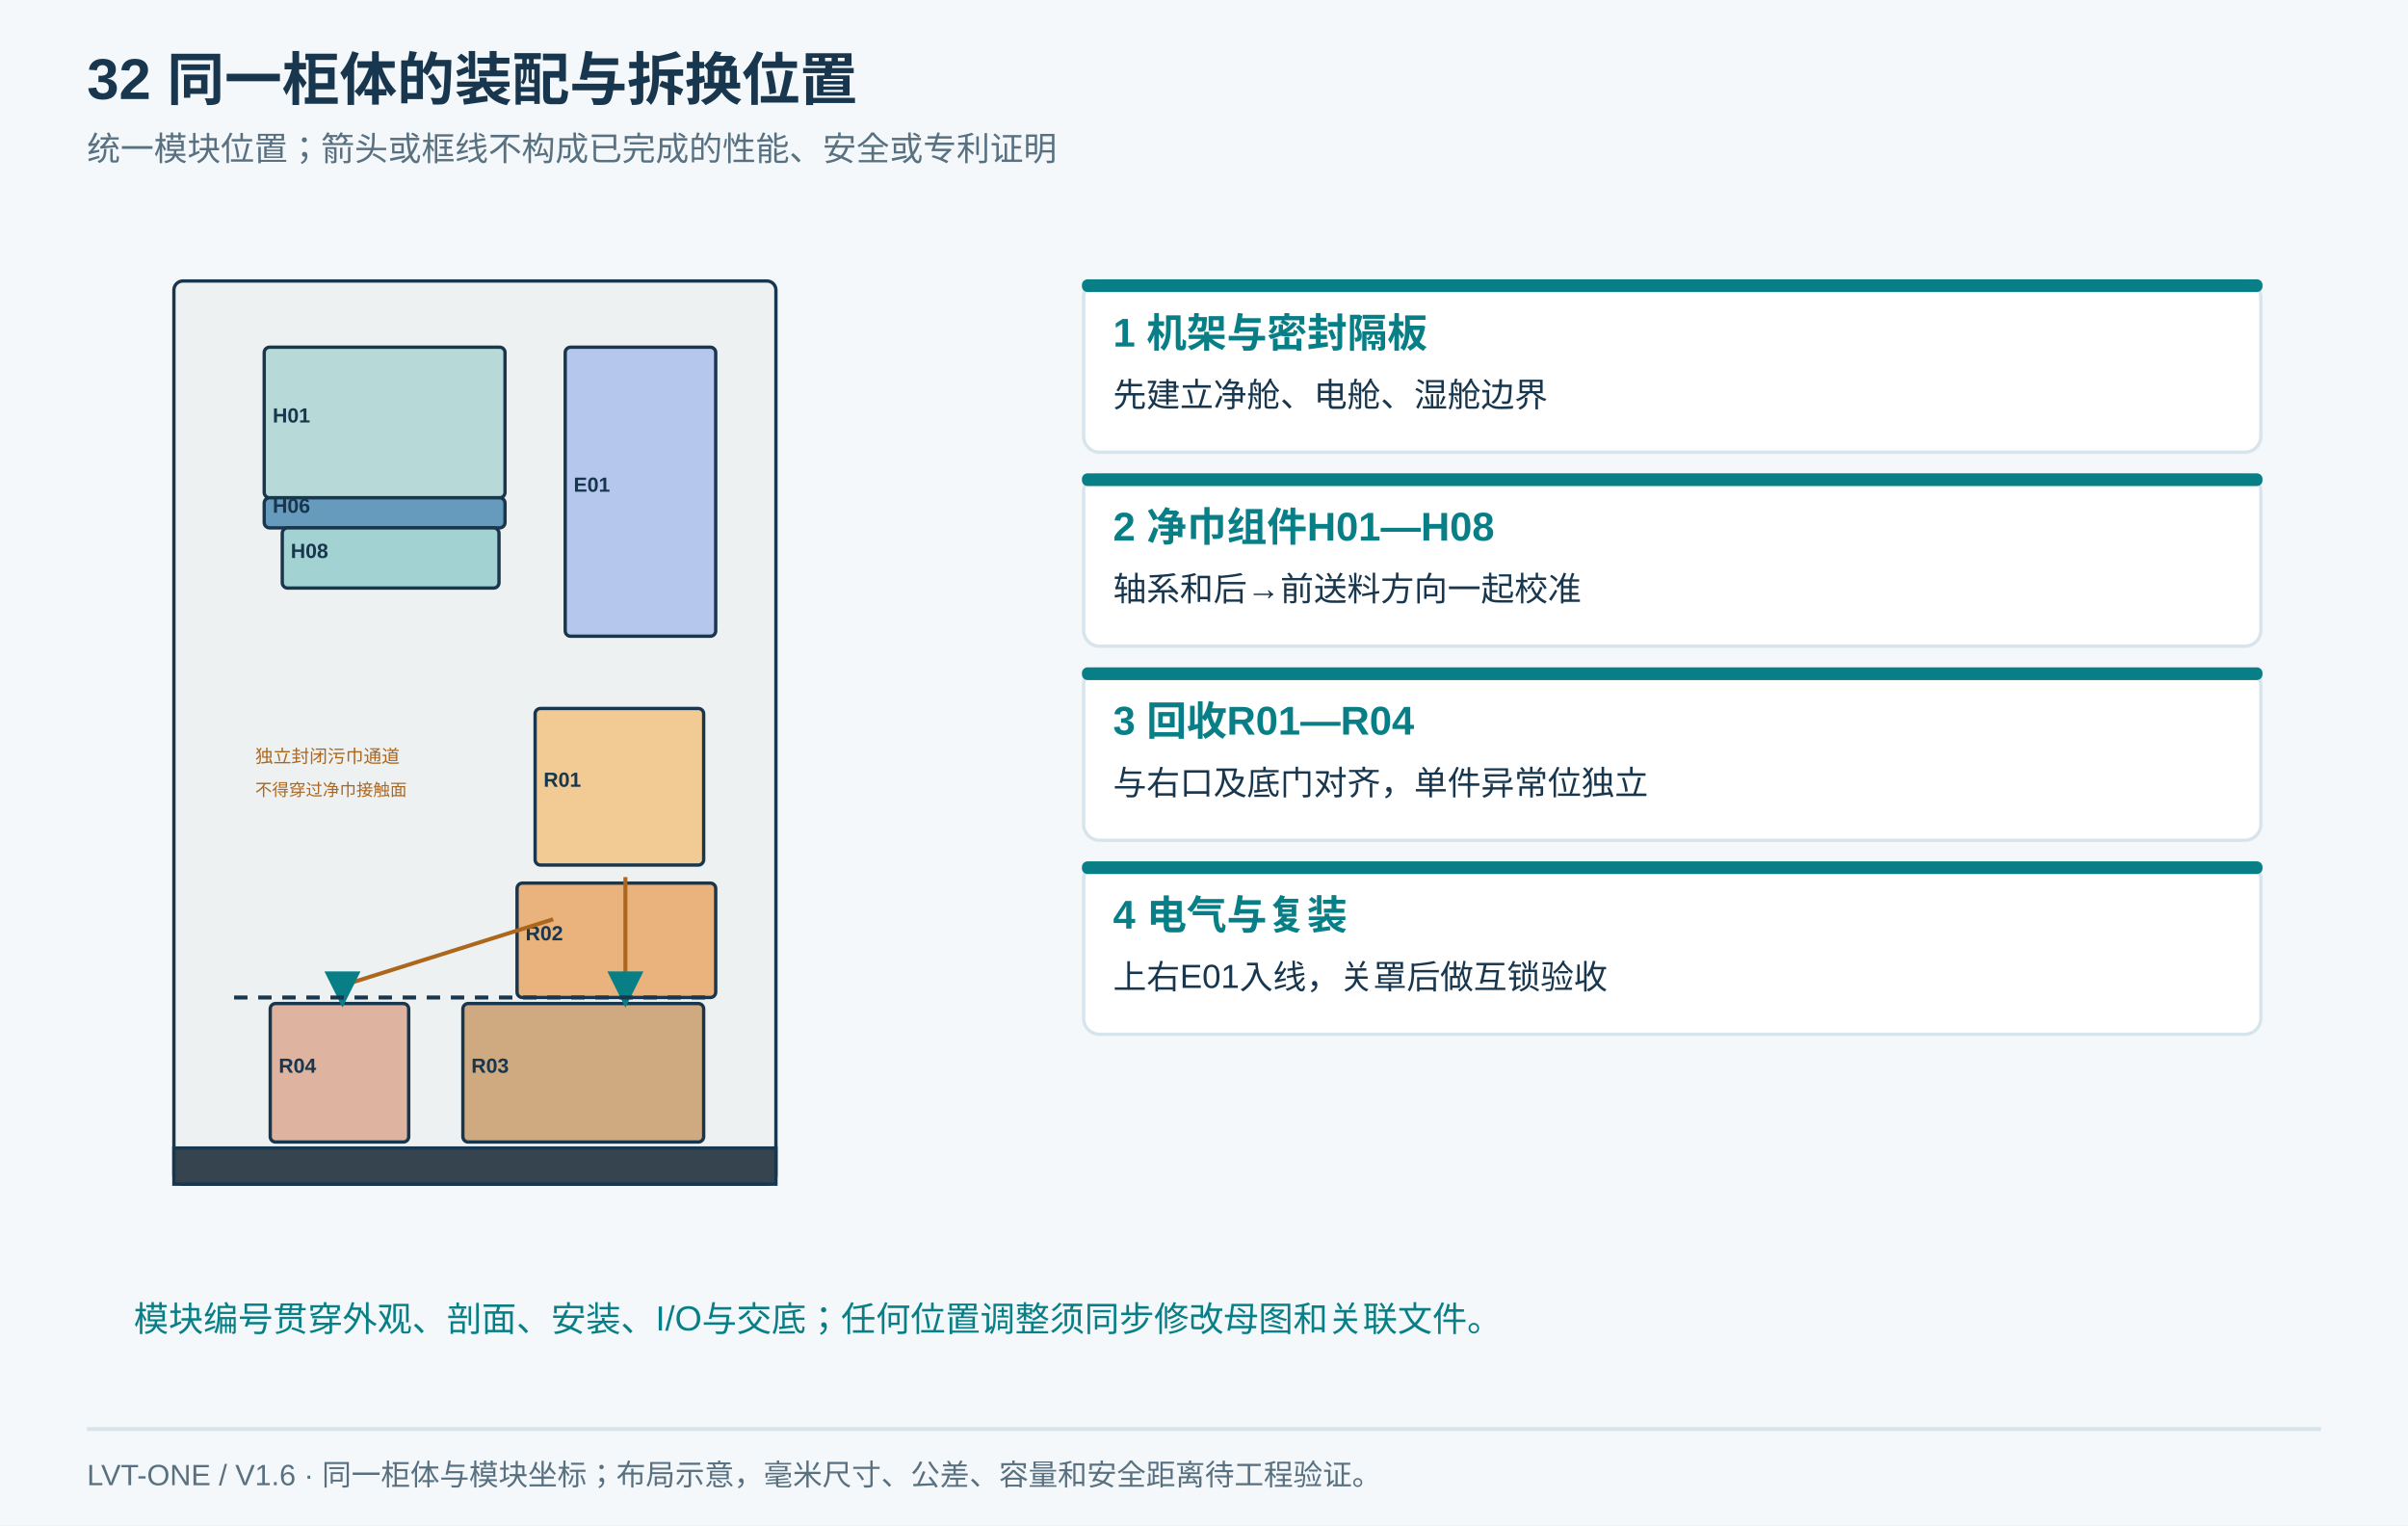
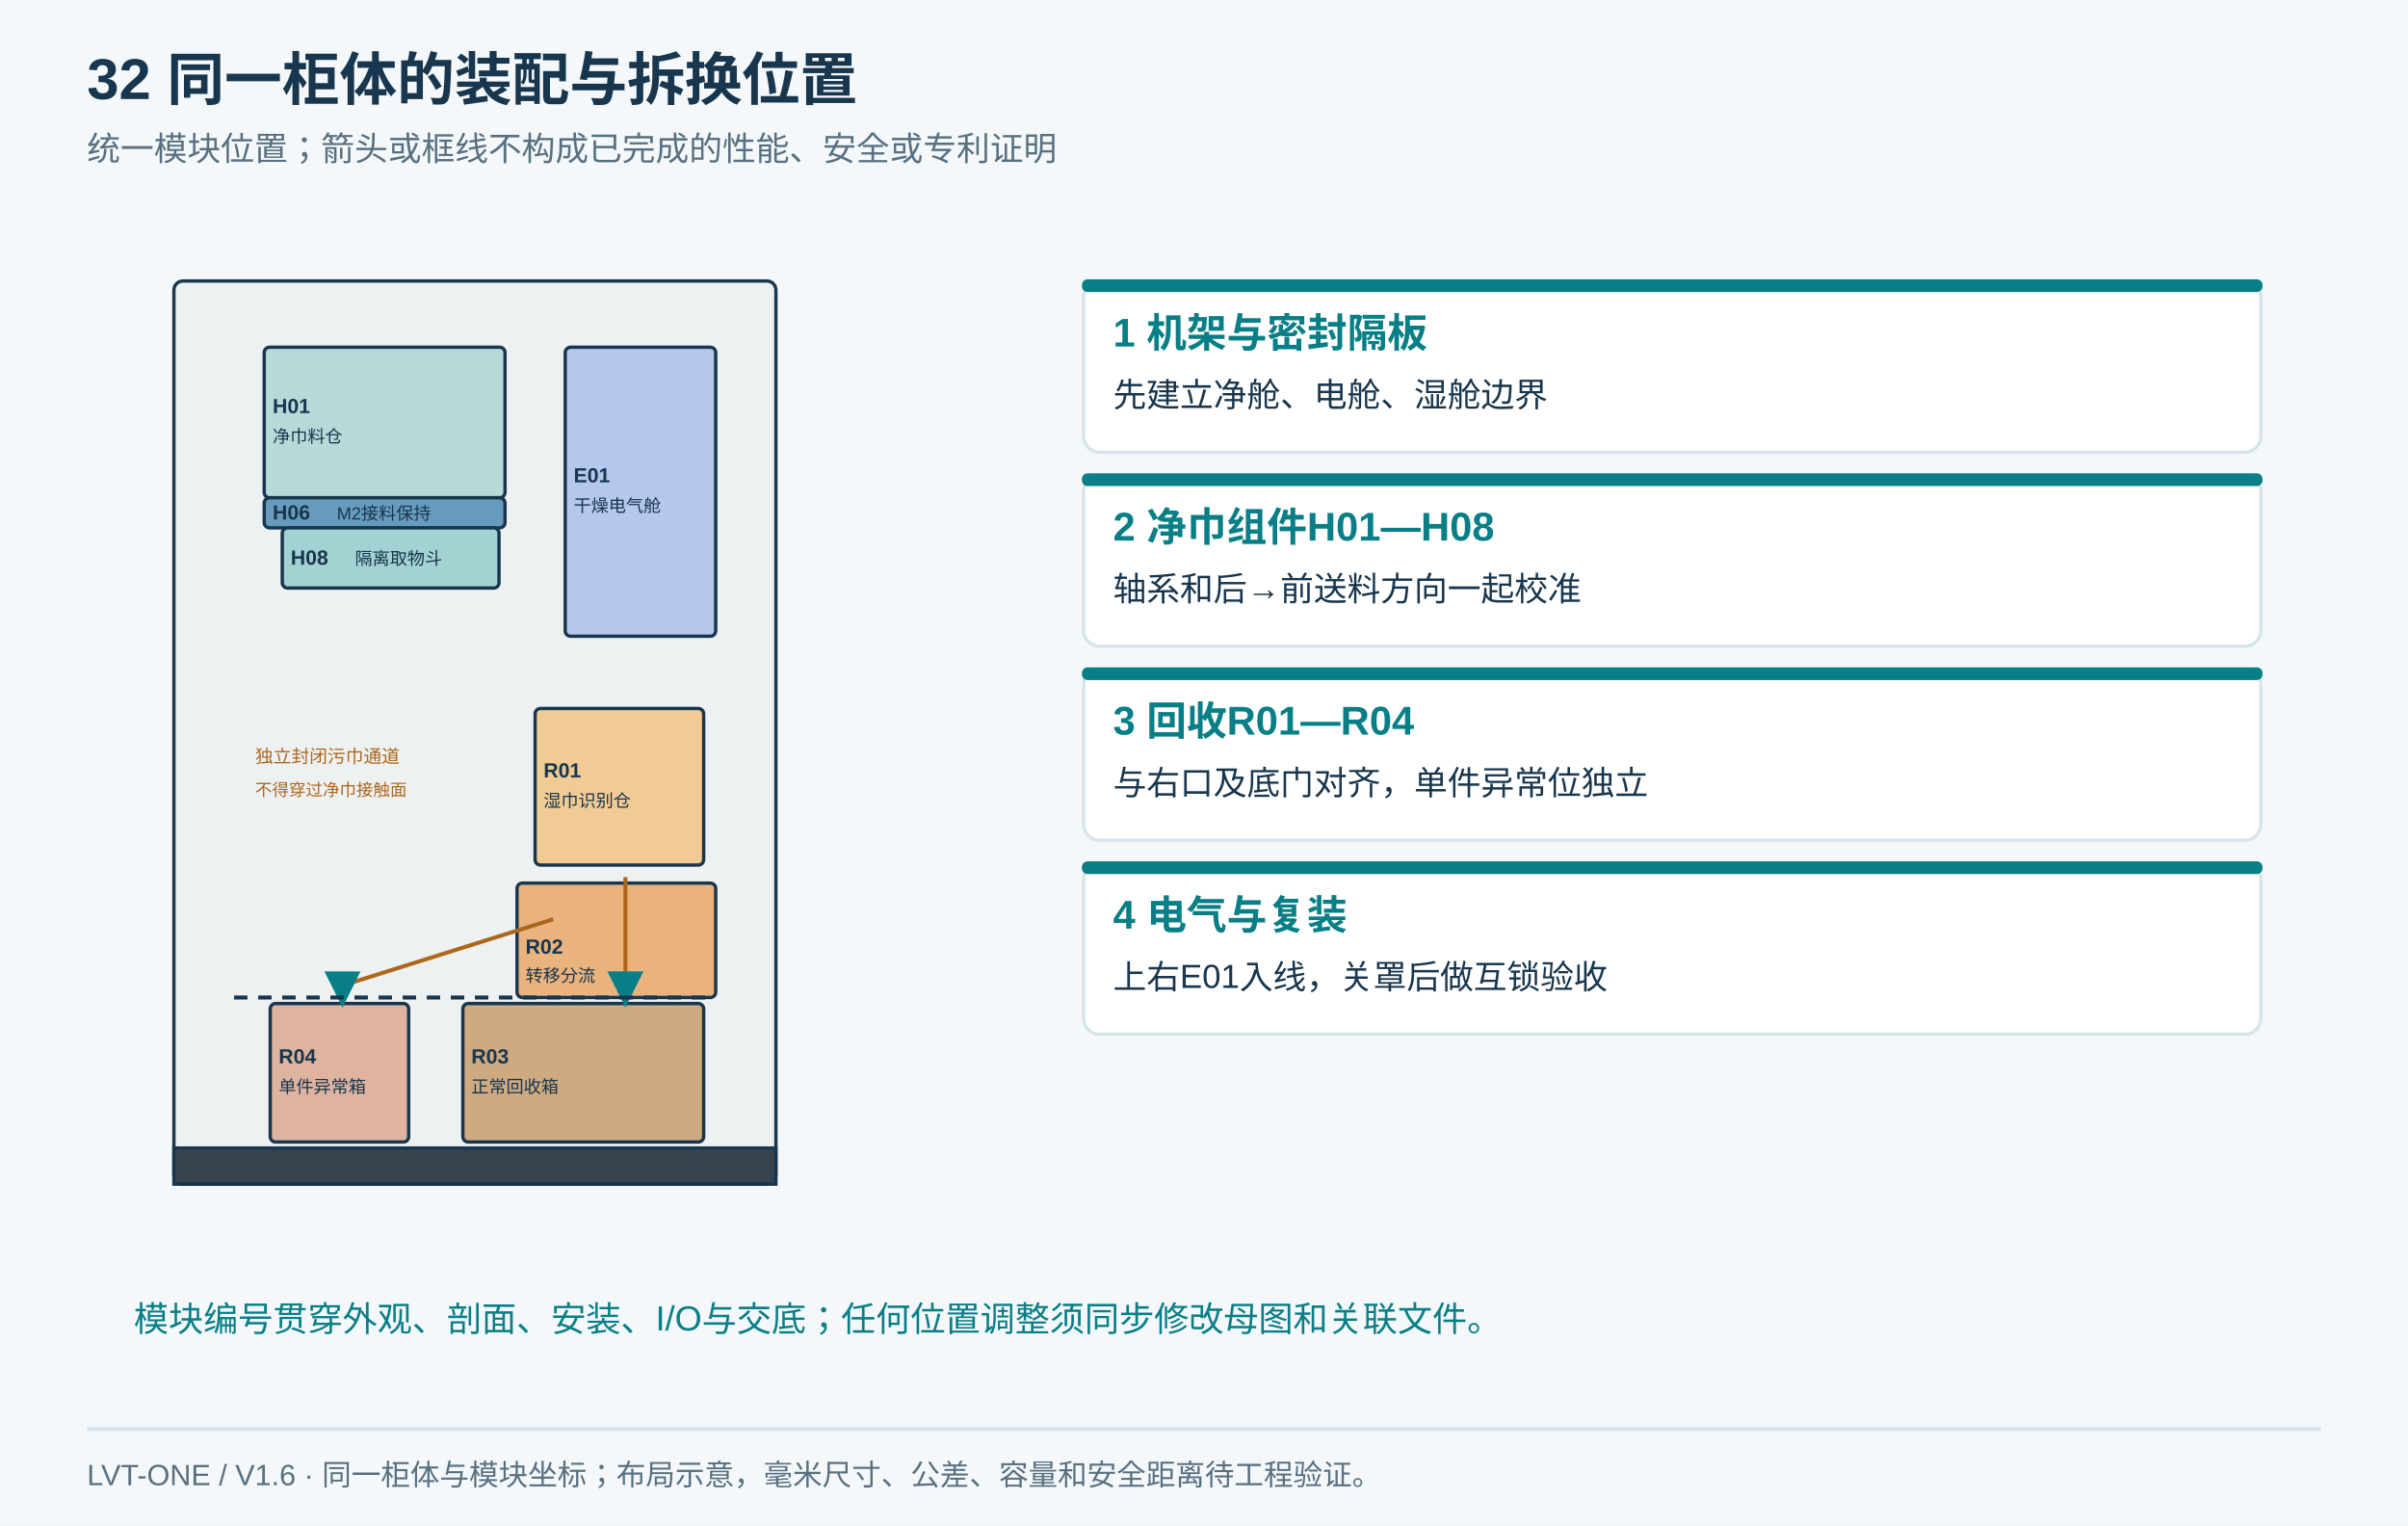
<svg xmlns="http://www.w3.org/2000/svg" width="1800" height="1140" viewBox="0 0 1800 1140" role="img">
  <defs>
    <marker id="a" markerWidth="9" markerHeight="9" refX="8" refY="4.5" orient="auto-start-reverse">
      <path d="M0 0L9 4.5L0 9z" fill="#087f86" />
    </marker>
    <pattern id="hatch" width="10" height="10" patternUnits="userSpaceOnUse" patternTransform="rotate(45)">
      <line x1="0" y1="0" x2="0" y2="10" stroke="#abc2cf" stroke-width="3" />
    </pattern>
  </defs>
  <rect width="1800" height="1140" fill="#f4f8fb" />
  <text x="65" y="74" fill="#18364d" font-family="PingFang SC,Heiti SC,Arial,sans-serif" font-size="43" font-weight="700">32  同一柜体的装配与拆换位置</text>
  <text x="65" y="120" fill="#587080" font-family="PingFang SC,Heiti SC,Arial,sans-serif" font-size="25" font-weight="400">统一模块位置；箭头或框线不构成已完成的性能、安全或专利证明</text>
  <rect x="130" y="210" width="450.0" height="675.0" rx="6.75" fill="#eef1f2" stroke="#18364d" stroke-width="2.5" />
  <rect x="130" y="858.0" width="450.0" height="27.0" rx="0" fill="#35444e" stroke="#18364d" stroke-width="2.5" />
  <rect x="197.5" y="259.5" width="180.0" height="112.5" rx="4" fill="#b7dad8" stroke="#18364d" stroke-width="2.5" />
-   <text x="203.8" y="315.75" fill="#18364d" font-family="PingFang SC,Heiti SC,Arial,sans-serif" font-size="15.3" font-weight="700">H01</text>
+   <text x="203.8" y="308.75" fill="#18364d" font-family="PingFang SC,Heiti SC,Arial,sans-serif" font-size="15.3" font-weight="700">H01</text>
+   <text x="203.8" y="330.75" fill="#18364d" font-family="PingFang SC,Heiti SC,Arial,sans-serif" font-size="13.05" font-weight="400">净巾料仓</text>
  <rect x="197.5" y="372.0" width="180.0" height="22.5" rx="4" fill="#679bbd" stroke="#18364d" stroke-width="2.5" />
-   <text x="203.8" y="383.25" fill="#18364d" font-family="PingFang SC,Heiti SC,Arial,sans-serif" font-size="15.3" font-weight="700">H06</text>
+   <text x="203.8" y="388.25" fill="#18364d" font-family="PingFang SC,Heiti SC,Arial,sans-serif" font-size="15.3" font-weight="700">H06</text>
+   <text x="251.8" y="388.25" fill="#18364d" font-family="PingFang SC,Heiti SC,Arial,sans-serif" font-size="13.05" font-weight="400">M2接料保持</text>
  <rect x="211.0" y="394.5" width="162.0" height="45.0" rx="4" fill="#a2d2d1" stroke="#18364d" stroke-width="2.5" />
-   <text x="217.3" y="417.0" fill="#18364d" font-family="PingFang SC,Heiti SC,Arial,sans-serif" font-size="15.3" font-weight="700">H08</text>
+   <text x="217.3" y="422.0" fill="#18364d" font-family="PingFang SC,Heiti SC,Arial,sans-serif" font-size="15.3" font-weight="700">H08</text>
+   <text x="265.3" y="422.0" fill="#18364d" font-family="PingFang SC,Heiti SC,Arial,sans-serif" font-size="13.05" font-weight="400">隔离取物斗</text>
  <rect x="422.5" y="259.5" width="112.5" height="216.0" rx="4" fill="#b5c7ed" stroke="#18364d" stroke-width="2.5" />
-   <text x="428.8" y="367.5" fill="#18364d" font-family="PingFang SC,Heiti SC,Arial,sans-serif" font-size="15.3" font-weight="700">E01</text>
+   <text x="428.8" y="360.5" fill="#18364d" font-family="PingFang SC,Heiti SC,Arial,sans-serif" font-size="15.3" font-weight="700">E01</text>
+   <text x="428.8" y="382.5" fill="#18364d" font-family="PingFang SC,Heiti SC,Arial,sans-serif" font-size="13.05" font-weight="400">干燥电气舱</text>
  <rect x="400.0" y="529.5" width="126.0" height="117.0" rx="4" fill="#f2ca94" stroke="#18364d" stroke-width="2.5" />
-   <text x="406.3" y="588.0" fill="#18364d" font-family="PingFang SC,Heiti SC,Arial,sans-serif" font-size="15.3" font-weight="700">R01</text>
+   <text x="406.3" y="581.0" fill="#18364d" font-family="PingFang SC,Heiti SC,Arial,sans-serif" font-size="15.3" font-weight="700">R01</text>
+   <text x="406.3" y="603.0" fill="#18364d" font-family="PingFang SC,Heiti SC,Arial,sans-serif" font-size="13.05" font-weight="400">湿巾识别仓</text>
  <rect x="386.5" y="660.0" width="148.5" height="85.5" rx="4" fill="#eab37d" stroke="#18364d" stroke-width="2.5" />
-   <text x="392.8" y="702.75" fill="#18364d" font-family="PingFang SC,Heiti SC,Arial,sans-serif" font-size="15.3" font-weight="700">R02</text>
+   <text x="392.8" y="712.75" fill="#18364d" font-family="PingFang SC,Heiti SC,Arial,sans-serif" font-size="15.3" font-weight="700">R02</text>
+   <text x="392.8" y="733.75" fill="#18364d" font-family="PingFang SC,Heiti SC,Arial,sans-serif" font-size="13.05" font-weight="400">转移分流</text>
  <rect x="346.0" y="750.0" width="180.0" height="103.5" rx="4" fill="#cfaa80" stroke="#18364d" stroke-width="2.5" />
-   <text x="352.3" y="801.75" fill="#18364d" font-family="PingFang SC,Heiti SC,Arial,sans-serif" font-size="15.3" font-weight="700">R03</text>
+   <text x="352.3" y="794.75" fill="#18364d" font-family="PingFang SC,Heiti SC,Arial,sans-serif" font-size="15.3" font-weight="700">R03</text>
+   <text x="352.3" y="816.75" fill="#18364d" font-family="PingFang SC,Heiti SC,Arial,sans-serif" font-size="13.05" font-weight="400">正常回收箱</text>
  <rect x="202.0" y="750.0" width="103.5" height="103.5" rx="4" fill="#deb39f" stroke="#18364d" stroke-width="2.5" />
-   <text x="208.3" y="801.75" fill="#18364d" font-family="PingFang SC,Heiti SC,Arial,sans-serif" font-size="15.3" font-weight="700">R04</text>
+   <text x="208.3" y="794.75" fill="#18364d" font-family="PingFang SC,Heiti SC,Arial,sans-serif" font-size="15.3" font-weight="700">R04</text>
+   <text x="208.3" y="816.75" fill="#18364d" font-family="PingFang SC,Heiti SC,Arial,sans-serif" font-size="13.05" font-weight="400">单件异常箱</text>
  <path d="M467.5 655.5V750.0" fill="none" stroke="#ad671c" stroke-width="3" marker-end="url(#a)" />
  <path d="M413.5 687.0L256.0 736.5V750.0" fill="none" stroke="#ad671c" stroke-width="3" marker-end="url(#a)" />
  <path d="M175.0 745.5L535.0 745.5" fill="none" stroke="#18364d" stroke-width="3" stroke-dasharray="10 8" />
  <text x="190.75" y="570.0" fill="#ad671c" font-family="PingFang SC,Heiti SC,Arial,sans-serif" font-size="13.5" font-weight="400">独立封闭污巾通道</text>
  <text x="190.75" y="594.75" fill="#ad671c" font-family="PingFang SC,Heiti SC,Arial,sans-serif" font-size="12.6" font-weight="400">不得穿过净巾接触面</text>
  <rect x="810" y="210" width="880" height="128" rx="12" fill="white" stroke="#d8e4ec" stroke-width="2.5" />
  <rect x="810" y="210" width="880" height="7" rx="3" fill="#087f86" stroke="#087f86" stroke-width="2.5" />
  <text x="832" y="259" fill="#087f86" font-family="PingFang SC,Heiti SC,Arial,sans-serif" font-size="30" font-weight="700">1 机架与密封隔板</text>
  <text x="832" y="304" fill="#18364d" font-family="PingFang SC,Heiti SC,Arial,sans-serif" font-size="25" font-weight="400">先建立净舱、电舱、湿舱边界</text>
  <rect x="810" y="355" width="880" height="128" rx="12" fill="white" stroke="#d8e4ec" stroke-width="2.5" />
  <rect x="810" y="355" width="880" height="7" rx="3" fill="#087f86" stroke="#087f86" stroke-width="2.5" />
  <text x="832" y="404" fill="#087f86" font-family="PingFang SC,Heiti SC,Arial,sans-serif" font-size="30" font-weight="700">2 净巾组件H01—H08</text>
  <text x="832" y="449" fill="#18364d" font-family="PingFang SC,Heiti SC,Arial,sans-serif" font-size="25" font-weight="400">轴系和后→前送料方向一起校准</text>
  <rect x="810" y="500" width="880" height="128" rx="12" fill="white" stroke="#d8e4ec" stroke-width="2.5" />
  <rect x="810" y="500" width="880" height="7" rx="3" fill="#087f86" stroke="#087f86" stroke-width="2.5" />
  <text x="832" y="549" fill="#087f86" font-family="PingFang SC,Heiti SC,Arial,sans-serif" font-size="30" font-weight="700">3 回收R01—R04</text>
  <text x="832" y="594" fill="#18364d" font-family="PingFang SC,Heiti SC,Arial,sans-serif" font-size="25" font-weight="400">与右口及底门对齐，单件异常位独立</text>
  <rect x="810" y="645" width="880" height="128" rx="12" fill="white" stroke="#d8e4ec" stroke-width="2.5" />
  <rect x="810" y="645" width="880" height="7" rx="3" fill="#087f86" stroke="#087f86" stroke-width="2.5" />
  <text x="832" y="694" fill="#087f86" font-family="PingFang SC,Heiti SC,Arial,sans-serif" font-size="30" font-weight="700">4 电气与复装</text>
  <text x="832" y="739" fill="#18364d" font-family="PingFang SC,Heiti SC,Arial,sans-serif" font-size="25" font-weight="400">上右E01入线，关罩后做互锁验收</text>
  <text x="100" y="995" fill="#087f86" font-family="PingFang SC,Heiti SC,Arial,sans-serif" font-size="26" font-weight="400">模块编号贯穿外观、剖面、安装、I/O与交底；任何位置调整须同步修改母图和关联文件。</text>
  <path d="M65 1068L1735 1068" fill="none" stroke="#d8e4ec" stroke-width="3" />
  <text x="65" y="1110" fill="#587080" font-family="PingFang SC,Heiti SC,Arial,sans-serif" font-size="22" font-weight="400">LVT-ONE / V1.6 · 同一柜体与模块坐标；布局示意，毫米尺寸、公差、容量和安全距离待工程验证。</text>
</svg>
